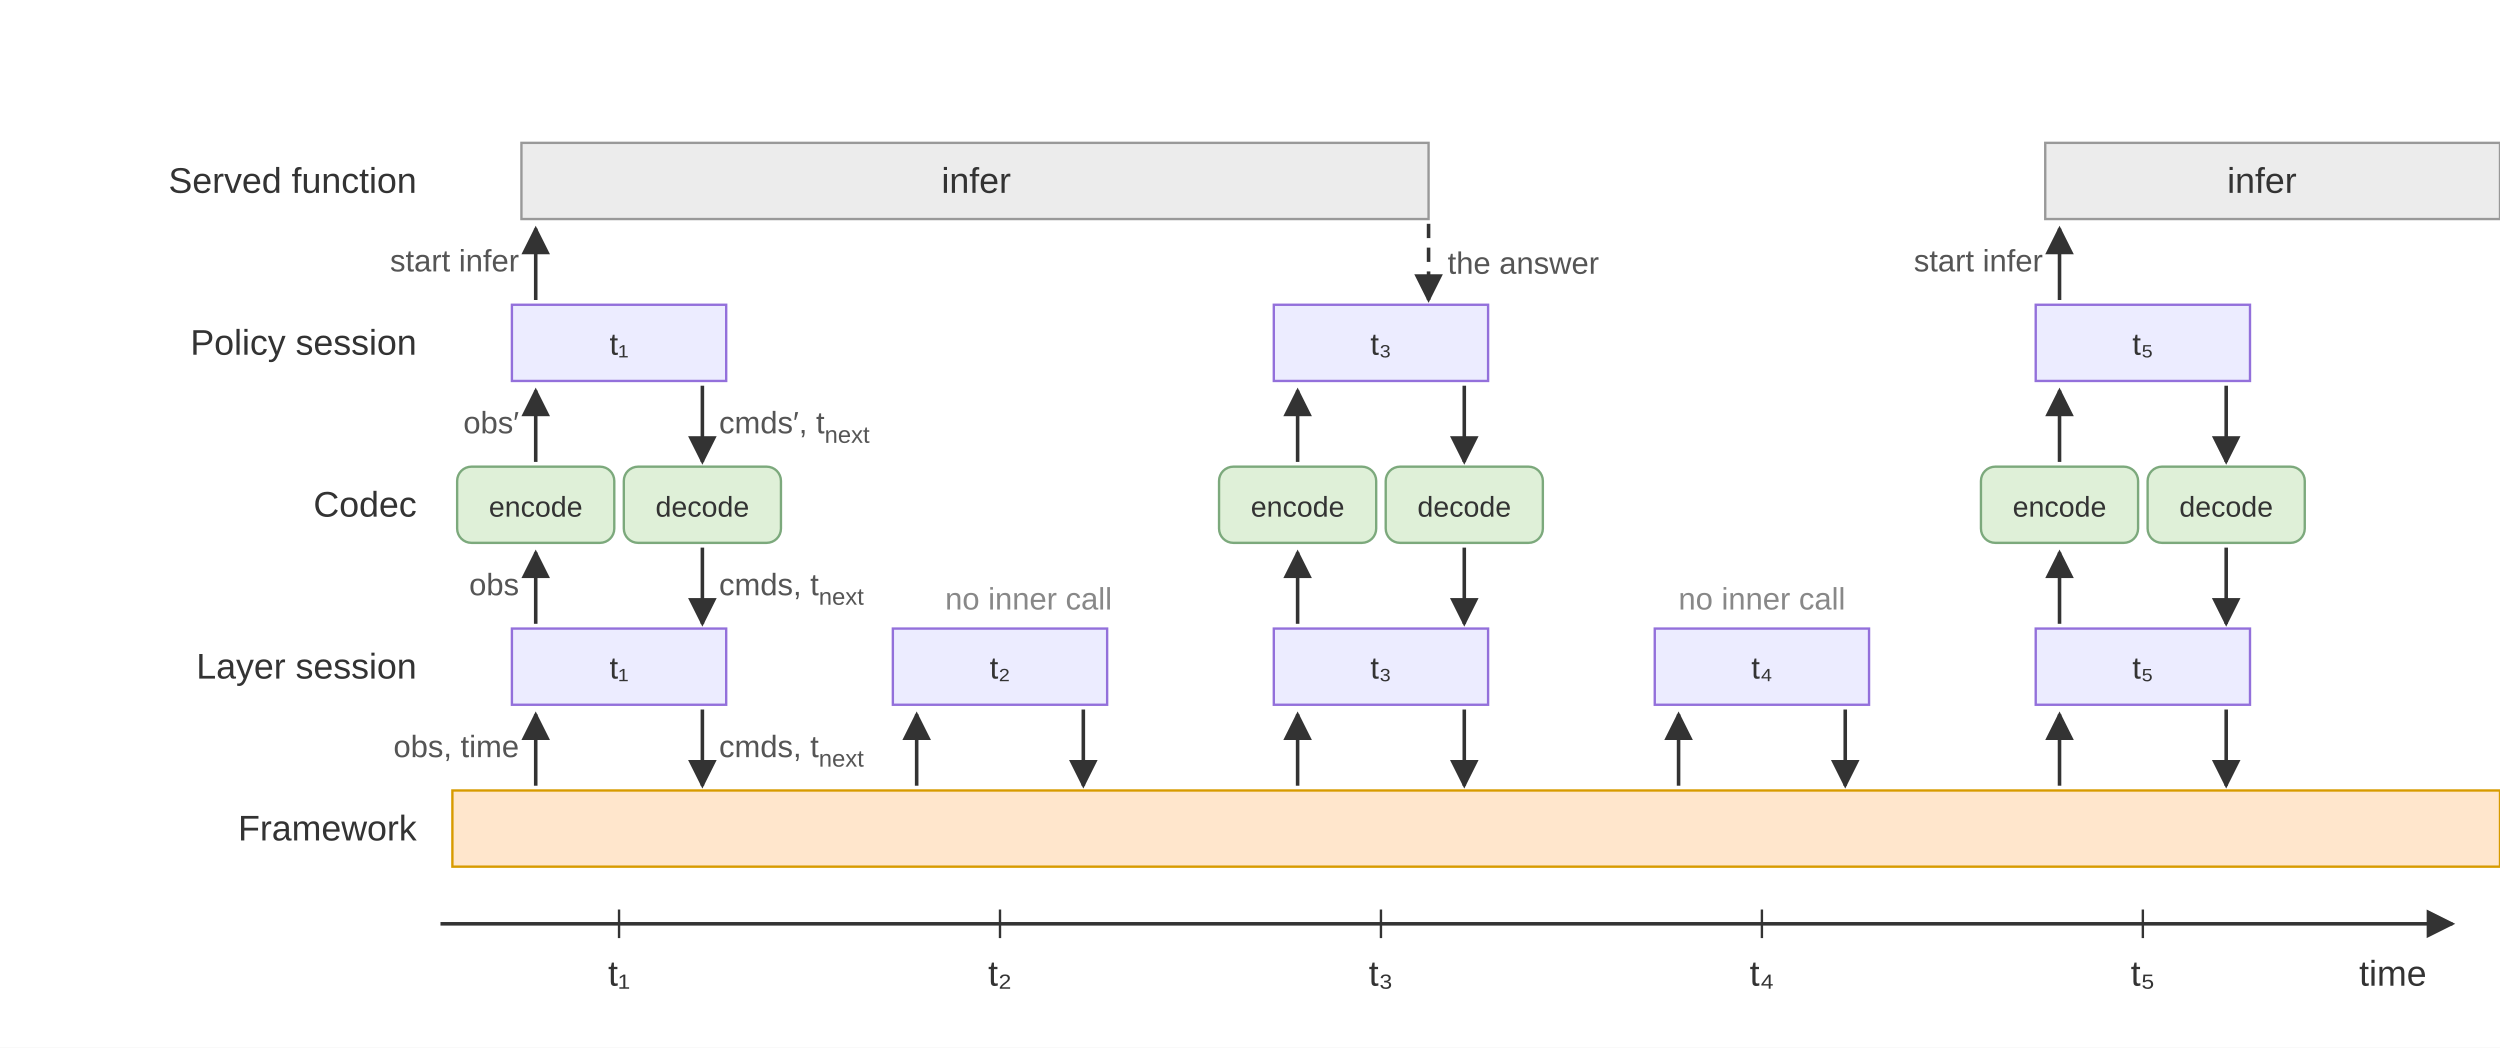
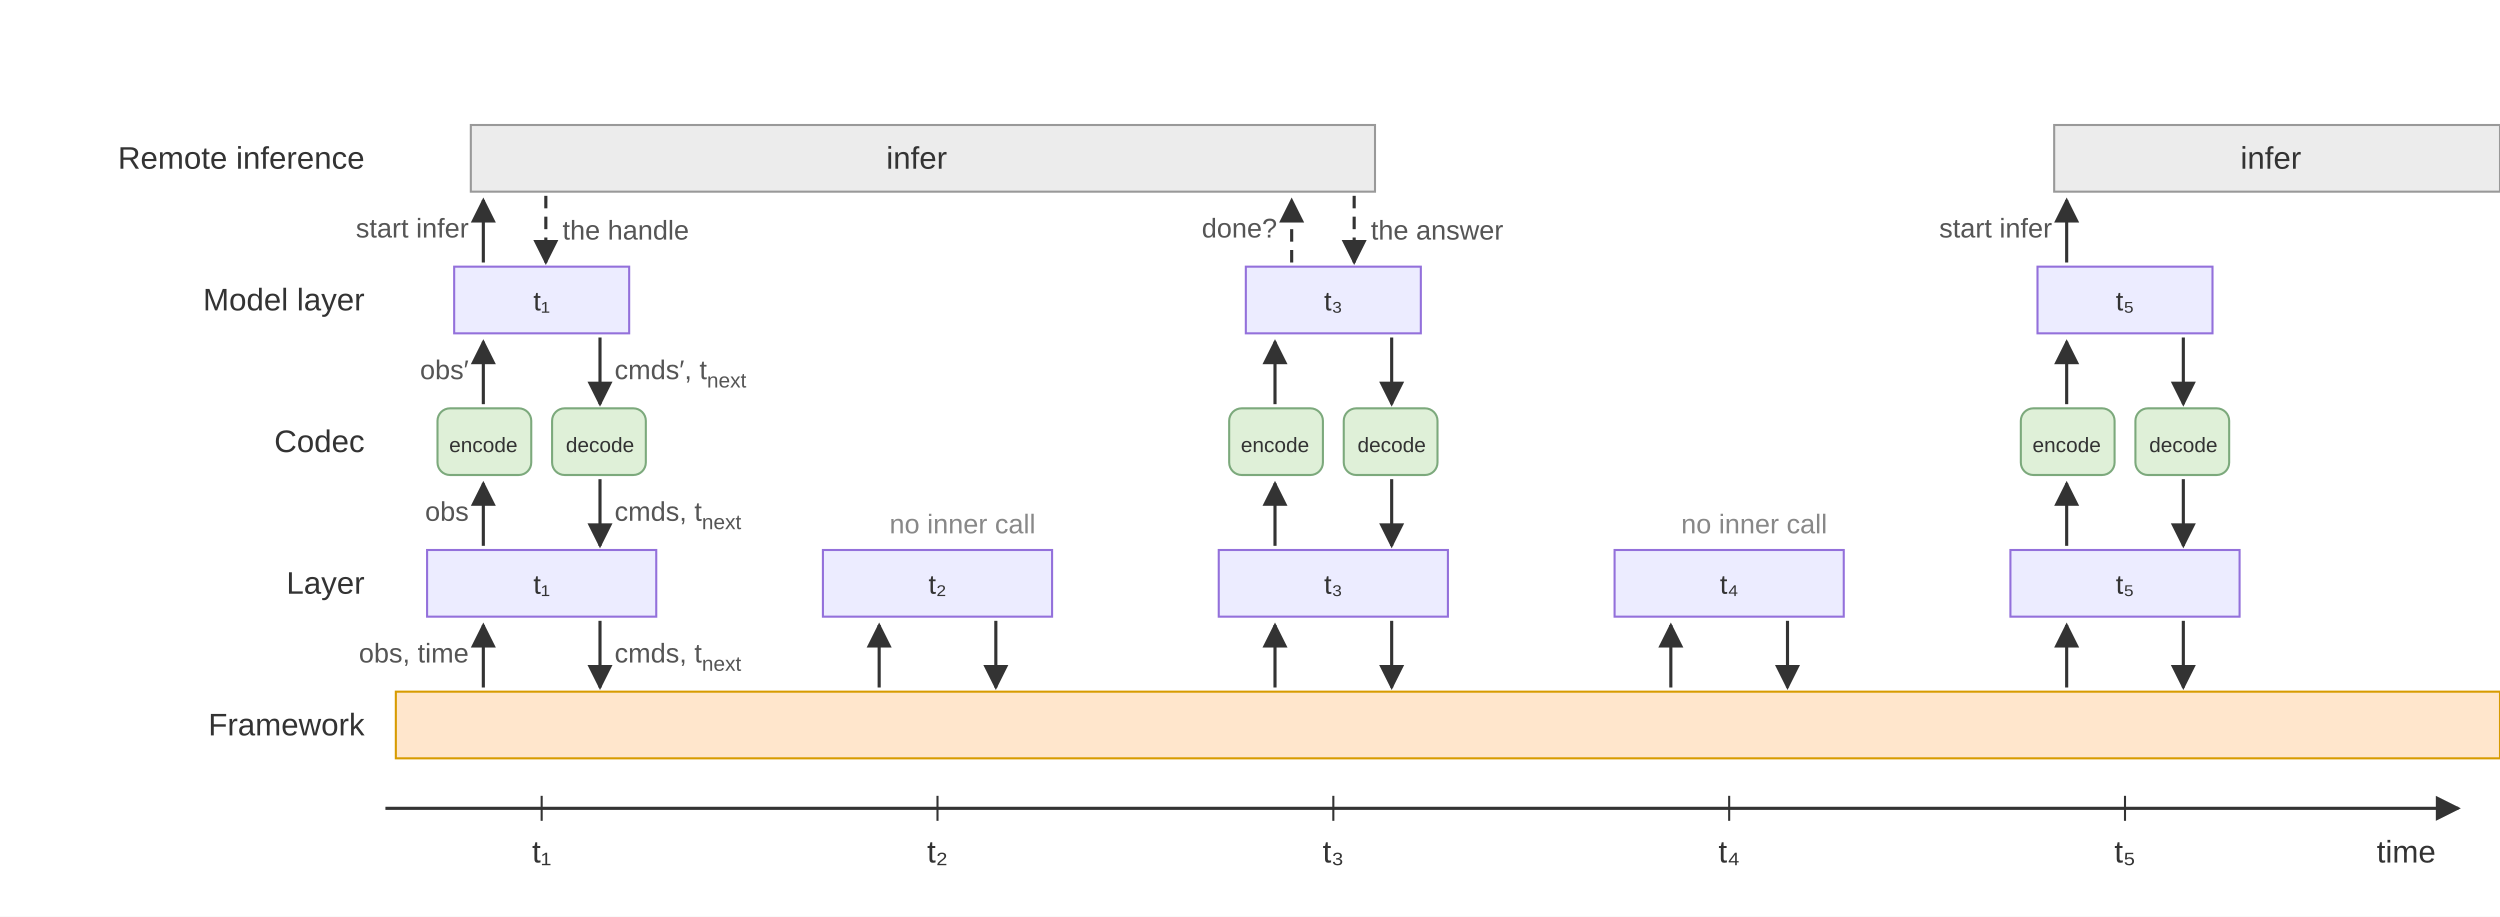
- <svg xmlns="http://www.w3.org/2000/svg" viewBox="0 0 1050 440" width="1050" height="440" font-family="Verdana, Arial, sans-serif" font-size="15">
+ <svg xmlns="http://www.w3.org/2000/svg" viewBox="0 0 1200 440" width="1200" height="440" font-family="Verdana, Arial, sans-serif" font-size="15">
  <defs>
    <marker id="ah" viewBox="0 0 10 10" refX="9" refY="5" markerWidth="8" markerHeight="8" orient="auto-start-reverse">
      <path d="M0,0 L10,5 L0,10 z" fill="#333333" />
    </marker>
  </defs>
-   <rect x="0" y="0" width="1050" height="440" fill="#ffffff" />
-   <text x="175" y="81" text-anchor="end" fill="#333333">Served function</text>
-   <text x="175" y="149" text-anchor="end" fill="#333333">Policy session</text>
+   <rect x="0" y="0" width="1200" height="440" fill="#ffffff" />
+   <text x="175" y="81" text-anchor="end" fill="#333333">Remote inference</text>
+   <text x="175" y="149" text-anchor="end" fill="#333333">Model layer</text>
  <text x="175" y="217" text-anchor="end" fill="#333333">Codec</text>
-   <text x="175" y="285" text-anchor="end" fill="#333333">Layer session</text>
+   <text x="175" y="285" text-anchor="end" fill="#333333">Layer</text>
  <text x="175" y="353" text-anchor="end" fill="#333333">Framework</text>
-   <rect x="190" y="332" width="860" height="32" fill="#FFE6CC" stroke="#D79B00" />
-   <rect x="215" y="264" width="90" height="32" fill="#ECECFF" stroke="#9370DB" />
+   <rect x="190" y="332" width="1010" height="32" fill="#FFE6CC" stroke="#D79B00" />
+   <rect x="205" y="264" width="110" height="32" fill="#ECECFF" stroke="#9370DB" />
  <text x="260" y="285" text-anchor="middle" fill="#333333" font-size="13">t₁</text>
-   <rect x="375" y="264" width="90" height="32" fill="#ECECFF" stroke="#9370DB" />
-   <text x="420" y="285" text-anchor="middle" fill="#333333" font-size="13">t₂</text>
-   <rect x="535" y="264" width="90" height="32" fill="#ECECFF" stroke="#9370DB" />
-   <text x="580" y="285" text-anchor="middle" fill="#333333" font-size="13">t₃</text>
-   <rect x="695" y="264" width="90" height="32" fill="#ECECFF" stroke="#9370DB" />
-   <text x="740" y="285" text-anchor="middle" fill="#333333" font-size="13">t₄</text>
-   <rect x="855" y="264" width="90" height="32" fill="#ECECFF" stroke="#9370DB" />
-   <text x="900" y="285" text-anchor="middle" fill="#333333" font-size="13">t₅</text>
-   <rect x="215" y="128" width="90" height="32" fill="#ECECFF" stroke="#9370DB" />
+   <rect x="395" y="264" width="110" height="32" fill="#ECECFF" stroke="#9370DB" />
+   <text x="450" y="285" text-anchor="middle" fill="#333333" font-size="13">t₂</text>
+   <rect x="585" y="264" width="110" height="32" fill="#ECECFF" stroke="#9370DB" />
+   <text x="640" y="285" text-anchor="middle" fill="#333333" font-size="13">t₃</text>
+   <rect x="775" y="264" width="110" height="32" fill="#ECECFF" stroke="#9370DB" />
+   <text x="830" y="285" text-anchor="middle" fill="#333333" font-size="13">t₄</text>
+   <rect x="965" y="264" width="110" height="32" fill="#ECECFF" stroke="#9370DB" />
+   <text x="1020" y="285" text-anchor="middle" fill="#333333" font-size="13">t₅</text>
+   <rect x="218" y="128" width="84" height="32" fill="#ECECFF" stroke="#9370DB" />
  <text x="260" y="149" text-anchor="middle" fill="#333333" font-size="13">t₁</text>
-   <rect x="535" y="128" width="90" height="32" fill="#ECECFF" stroke="#9370DB" />
-   <text x="580" y="149" text-anchor="middle" fill="#333333" font-size="13">t₃</text>
-   <rect x="855" y="128" width="90" height="32" fill="#ECECFF" stroke="#9370DB" />
-   <text x="900" y="149" text-anchor="middle" fill="#333333" font-size="13">t₅</text>
-   <rect x="192" y="196" width="66" height="32" rx="6" fill="#DFF0D8" stroke="#7CA97C" />
-   <text x="225" y="217" text-anchor="middle" fill="#333333" font-size="12">encode</text>
-   <rect x="262" y="196" width="66" height="32" rx="6" fill="#DFF0D8" stroke="#7CA97C" />
-   <text x="295" y="217" text-anchor="middle" fill="#333333" font-size="12">decode</text>
-   <rect x="512" y="196" width="66" height="32" rx="6" fill="#DFF0D8" stroke="#7CA97C" />
-   <text x="545" y="217" text-anchor="middle" fill="#333333" font-size="12">encode</text>
-   <rect x="582" y="196" width="66" height="32" rx="6" fill="#DFF0D8" stroke="#7CA97C" />
-   <text x="615" y="217" text-anchor="middle" fill="#333333" font-size="12">decode</text>
-   <rect x="832" y="196" width="66" height="32" rx="6" fill="#DFF0D8" stroke="#7CA97C" />
-   <text x="865" y="217" text-anchor="middle" fill="#333333" font-size="12">encode</text>
-   <rect x="902" y="196" width="66" height="32" rx="6" fill="#DFF0D8" stroke="#7CA97C" />
-   <text x="935" y="217" text-anchor="middle" fill="#333333" font-size="12">decode</text>
-   <rect x="219" y="60" width="381" height="32" fill="#ececec" stroke="#999999" />
-   <text x="410" y="81" text-anchor="middle" fill="#333333">infer</text>
-   <line x1="600" y1="94" x2="600" y2="126" stroke="#333333" stroke-width="1.5" stroke-dasharray="6 4" marker-end="url(#ah)" />
-   <text x="608" y="115" text-anchor="start" fill="#555555" font-size="13">the answer</text>
-   <rect x="859" y="60" width="191" height="32" fill="#ececec" stroke="#999999" />
-   <text x="950" y="81" text-anchor="middle" fill="#333333">infer</text>
-   <line x1="185" y1="388" x2="1030" y2="388" stroke="#333333" stroke-width="1.5" marker-end="url(#ah)" />
-   <text x="1005" y="414" text-anchor="middle" fill="#333333">time</text>
+   <rect x="598" y="128" width="84" height="32" fill="#ECECFF" stroke="#9370DB" />
+   <text x="640" y="149" text-anchor="middle" fill="#333333" font-size="13">t₃</text>
+   <rect x="978" y="128" width="84" height="32" fill="#ECECFF" stroke="#9370DB" />
+   <text x="1020" y="149" text-anchor="middle" fill="#333333" font-size="13">t₅</text>
+   <rect x="210" y="196" width="45" height="32" rx="6" fill="#DFF0D8" stroke="#7CA97C" />
+   <text x="232" y="217" text-anchor="middle" fill="#333333" font-size="10">encode</text>
+   <rect x="265" y="196" width="45" height="32" rx="6" fill="#DFF0D8" stroke="#7CA97C" />
+   <text x="288" y="217" text-anchor="middle" fill="#333333" font-size="10">decode</text>
+   <rect x="590" y="196" width="45" height="32" rx="6" fill="#DFF0D8" stroke="#7CA97C" />
+   <text x="612" y="217" text-anchor="middle" fill="#333333" font-size="10">encode</text>
+   <rect x="645" y="196" width="45" height="32" rx="6" fill="#DFF0D8" stroke="#7CA97C" />
+   <text x="668" y="217" text-anchor="middle" fill="#333333" font-size="10">decode</text>
+   <rect x="970" y="196" width="45" height="32" rx="6" fill="#DFF0D8" stroke="#7CA97C" />
+   <text x="992" y="217" text-anchor="middle" fill="#333333" font-size="10">encode</text>
+   <rect x="1025" y="196" width="45" height="32" rx="6" fill="#DFF0D8" stroke="#7CA97C" />
+   <text x="1048" y="217" text-anchor="middle" fill="#333333" font-size="10">decode</text>
+   <rect x="226" y="60" width="434" height="32" fill="#ececec" stroke="#999999" />
+   <text x="440" y="81" text-anchor="middle" fill="#333333">infer</text>
+   <rect x="986" y="60" width="214" height="32" fill="#ececec" stroke="#999999" />
+   <text x="1090" y="81" text-anchor="middle" fill="#333333">infer</text>
+   <line x1="185" y1="388" x2="1180" y2="388" stroke="#333333" stroke-width="1.5" marker-end="url(#ah)" />
+   <text x="1155" y="414" text-anchor="middle" fill="#333333">time</text>
  <line x1="260" y1="382" x2="260" y2="394" stroke="#333333" />
-   <line x1="420" y1="382" x2="420" y2="394" stroke="#333333" />
-   <line x1="580" y1="382" x2="580" y2="394" stroke="#333333" />
-   <line x1="740" y1="382" x2="740" y2="394" stroke="#333333" />
-   <line x1="900" y1="382" x2="900" y2="394" stroke="#333333" />
+   <line x1="450" y1="382" x2="450" y2="394" stroke="#333333" />
+   <line x1="640" y1="382" x2="640" y2="394" stroke="#333333" />
+   <line x1="830" y1="382" x2="830" y2="394" stroke="#333333" />
+   <line x1="1020" y1="382" x2="1020" y2="394" stroke="#333333" />
  <text x="260" y="414" text-anchor="middle" fill="#333333">t₁</text>
-   <text x="420" y="414" text-anchor="middle" fill="#333333">t₂</text>
-   <text x="580" y="414" text-anchor="middle" fill="#333333">t₃</text>
-   <text x="740" y="414" text-anchor="middle" fill="#333333">t₄</text>
-   <text x="900" y="414" text-anchor="middle" fill="#333333">t₅</text>
-   <line x1="225" y1="330" x2="225" y2="300" stroke="#333333" stroke-width="1.5" marker-end="url(#ah)" />
-   <text x="218" y="318" text-anchor="end" fill="#555555" font-size="13">obs, time</text>
-   <line x1="225" y1="262" x2="225" y2="232" stroke="#333333" stroke-width="1.5" marker-end="url(#ah)" />
-   <text x="218" y="250" text-anchor="end" fill="#555555" font-size="13">obs</text>
-   <line x1="225" y1="194" x2="225" y2="164" stroke="#333333" stroke-width="1.5" marker-end="url(#ah)" />
-   <text x="218" y="182" text-anchor="end" fill="#555555" font-size="13">obs′</text>
-   <line x1="225" y1="126" x2="225" y2="96" stroke="#333333" stroke-width="1.5" marker-end="url(#ah)" />
-   <text x="218" y="114" text-anchor="end" fill="#555555" font-size="13">start infer</text>
-   <line x1="295" y1="162" x2="295" y2="194" stroke="#333333" stroke-width="1.5" marker-end="url(#ah)" />
-   <text x="302" y="182" text-anchor="start" fill="#555555" font-size="13">cmds′, t<tspan font-size="10" dy="4">next</tspan>
+   <text x="450" y="414" text-anchor="middle" fill="#333333">t₂</text>
+   <text x="640" y="414" text-anchor="middle" fill="#333333">t₃</text>
+   <text x="830" y="414" text-anchor="middle" fill="#333333">t₄</text>
+   <text x="1020" y="414" text-anchor="middle" fill="#333333">t₅</text>
+   <line x1="232" y1="330" x2="232" y2="300" stroke="#333333" stroke-width="1.5" marker-end="url(#ah)" />
+   <text x="225" y="318" text-anchor="end" fill="#555555" font-size="13">obs, time</text>
+   <line x1="232" y1="262" x2="232" y2="232" stroke="#333333" stroke-width="1.5" marker-end="url(#ah)" />
+   <text x="225" y="250" text-anchor="end" fill="#555555" font-size="13">obs</text>
+   <line x1="232" y1="194" x2="232" y2="164" stroke="#333333" stroke-width="1.5" marker-end="url(#ah)" />
+   <text x="225" y="182" text-anchor="end" fill="#555555" font-size="13">obs′</text>
+   <line x1="232" y1="126" x2="232" y2="96" stroke="#333333" stroke-width="1.5" marker-end="url(#ah)" />
+   <text x="225" y="114" text-anchor="end" fill="#555555" font-size="13">start infer</text>
+   <line x1="262" y1="94" x2="262" y2="126" stroke="#333333" stroke-width="1.5" stroke-dasharray="6 4" marker-end="url(#ah)" />
+   <text x="270" y="115" text-anchor="start" fill="#555555" font-size="13">the handle</text>
+   <line x1="288" y1="162" x2="288" y2="194" stroke="#333333" stroke-width="1.5" marker-end="url(#ah)" />
+   <text x="295" y="182" text-anchor="start" fill="#555555" font-size="13">cmds′, t<tspan font-size="10" dy="4">next</tspan>
  </text>
-   <line x1="295" y1="230" x2="295" y2="262" stroke="#333333" stroke-width="1.5" marker-end="url(#ah)" />
-   <text x="302" y="250" text-anchor="start" fill="#555555" font-size="13">cmds, t<tspan font-size="10" dy="4">next</tspan>
+   <line x1="288" y1="230" x2="288" y2="262" stroke="#333333" stroke-width="1.5" marker-end="url(#ah)" />
+   <text x="295" y="250" text-anchor="start" fill="#555555" font-size="13">cmds, t<tspan font-size="10" dy="4">next</tspan>
  </text>
-   <line x1="295" y1="298" x2="295" y2="330" stroke="#333333" stroke-width="1.5" marker-end="url(#ah)" />
-   <text x="302" y="318" text-anchor="start" fill="#555555" font-size="13">cmds, t<tspan font-size="10" dy="4">next</tspan>
+   <line x1="288" y1="298" x2="288" y2="330" stroke="#333333" stroke-width="1.5" marker-end="url(#ah)" />
+   <text x="295" y="318" text-anchor="start" fill="#555555" font-size="13">cmds, t<tspan font-size="10" dy="4">next</tspan>
  </text>
-   <line x1="385" y1="330" x2="385" y2="300" stroke="#333333" stroke-width="1.5" marker-end="url(#ah)" />
-   <line x1="455" y1="298" x2="455" y2="330" stroke="#333333" stroke-width="1.5" marker-end="url(#ah)" />
-   <text x="432" y="256" text-anchor="middle" fill="#888888" font-size="13">no inner call</text>
-   <line x1="545" y1="330" x2="545" y2="300" stroke="#333333" stroke-width="1.5" marker-end="url(#ah)" />
-   <line x1="545" y1="262" x2="545" y2="232" stroke="#333333" stroke-width="1.5" marker-end="url(#ah)" />
-   <line x1="545" y1="194" x2="545" y2="164" stroke="#333333" stroke-width="1.5" marker-end="url(#ah)" />
-   <line x1="615" y1="162" x2="615" y2="194" stroke="#333333" stroke-width="1.5" marker-end="url(#ah)" />
-   <line x1="615" y1="230" x2="615" y2="262" stroke="#333333" stroke-width="1.5" marker-end="url(#ah)" />
-   <line x1="615" y1="298" x2="615" y2="330" stroke="#333333" stroke-width="1.5" marker-end="url(#ah)" />
-   <line x1="705" y1="330" x2="705" y2="300" stroke="#333333" stroke-width="1.5" marker-end="url(#ah)" />
-   <line x1="775" y1="298" x2="775" y2="330" stroke="#333333" stroke-width="1.5" marker-end="url(#ah)" />
-   <text x="740" y="256" text-anchor="middle" fill="#888888" font-size="13">no inner call</text>
-   <line x1="865" y1="330" x2="865" y2="300" stroke="#333333" stroke-width="1.5" marker-end="url(#ah)" />
-   <line x1="865" y1="262" x2="865" y2="232" stroke="#333333" stroke-width="1.5" marker-end="url(#ah)" />
-   <line x1="865" y1="194" x2="865" y2="164" stroke="#333333" stroke-width="1.5" marker-end="url(#ah)" />
-   <line x1="865" y1="126" x2="865" y2="96" stroke="#333333" stroke-width="1.5" marker-end="url(#ah)" />
-   <text x="858" y="114" text-anchor="end" fill="#555555" font-size="13">start infer</text>
-   <line x1="935" y1="162" x2="935" y2="194" stroke="#333333" stroke-width="1.5" marker-end="url(#ah)" />
-   <line x1="935" y1="230" x2="935" y2="262" stroke="#333333" stroke-width="1.5" marker-end="url(#ah)" />
-   <line x1="935" y1="298" x2="935" y2="330" stroke="#333333" stroke-width="1.5" marker-end="url(#ah)" />
+   <line x1="422" y1="330" x2="422" y2="300" stroke="#333333" stroke-width="1.5" marker-end="url(#ah)" />
+   <line x1="478" y1="298" x2="478" y2="330" stroke="#333333" stroke-width="1.5" marker-end="url(#ah)" />
+   <text x="462" y="256" text-anchor="middle" fill="#888888" font-size="13">no inner call</text>
+   <line x1="612" y1="330" x2="612" y2="300" stroke="#333333" stroke-width="1.5" marker-end="url(#ah)" />
+   <line x1="612" y1="262" x2="612" y2="232" stroke="#333333" stroke-width="1.5" marker-end="url(#ah)" />
+   <line x1="612" y1="194" x2="612" y2="164" stroke="#333333" stroke-width="1.5" marker-end="url(#ah)" />
+   <line x1="620" y1="126" x2="620" y2="96" stroke="#333333" stroke-width="1.5" stroke-dasharray="6 4" marker-end="url(#ah)" />
+   <text x="613" y="114" text-anchor="end" fill="#555555" font-size="13">done?</text>
+   <line x1="650" y1="94" x2="650" y2="126" stroke="#333333" stroke-width="1.5" stroke-dasharray="6 4" marker-end="url(#ah)" />
+   <text x="658" y="115" text-anchor="start" fill="#555555" font-size="13">the answer</text>
+   <line x1="668" y1="162" x2="668" y2="194" stroke="#333333" stroke-width="1.5" marker-end="url(#ah)" />
+   <line x1="668" y1="230" x2="668" y2="262" stroke="#333333" stroke-width="1.5" marker-end="url(#ah)" />
+   <line x1="668" y1="298" x2="668" y2="330" stroke="#333333" stroke-width="1.5" marker-end="url(#ah)" />
+   <line x1="802" y1="330" x2="802" y2="300" stroke="#333333" stroke-width="1.5" marker-end="url(#ah)" />
+   <line x1="858" y1="298" x2="858" y2="330" stroke="#333333" stroke-width="1.5" marker-end="url(#ah)" />
+   <text x="842" y="256" text-anchor="middle" fill="#888888" font-size="13">no inner call</text>
+   <line x1="992" y1="330" x2="992" y2="300" stroke="#333333" stroke-width="1.5" marker-end="url(#ah)" />
+   <line x1="992" y1="262" x2="992" y2="232" stroke="#333333" stroke-width="1.5" marker-end="url(#ah)" />
+   <line x1="992" y1="194" x2="992" y2="164" stroke="#333333" stroke-width="1.5" marker-end="url(#ah)" />
+   <line x1="992" y1="126" x2="992" y2="96" stroke="#333333" stroke-width="1.5" marker-end="url(#ah)" />
+   <text x="985" y="114" text-anchor="end" fill="#555555" font-size="13">start infer</text>
+   <line x1="1048" y1="162" x2="1048" y2="194" stroke="#333333" stroke-width="1.5" marker-end="url(#ah)" />
+   <line x1="1048" y1="230" x2="1048" y2="262" stroke="#333333" stroke-width="1.5" marker-end="url(#ah)" />
+   <line x1="1048" y1="298" x2="1048" y2="330" stroke="#333333" stroke-width="1.5" marker-end="url(#ah)" />
</svg>
